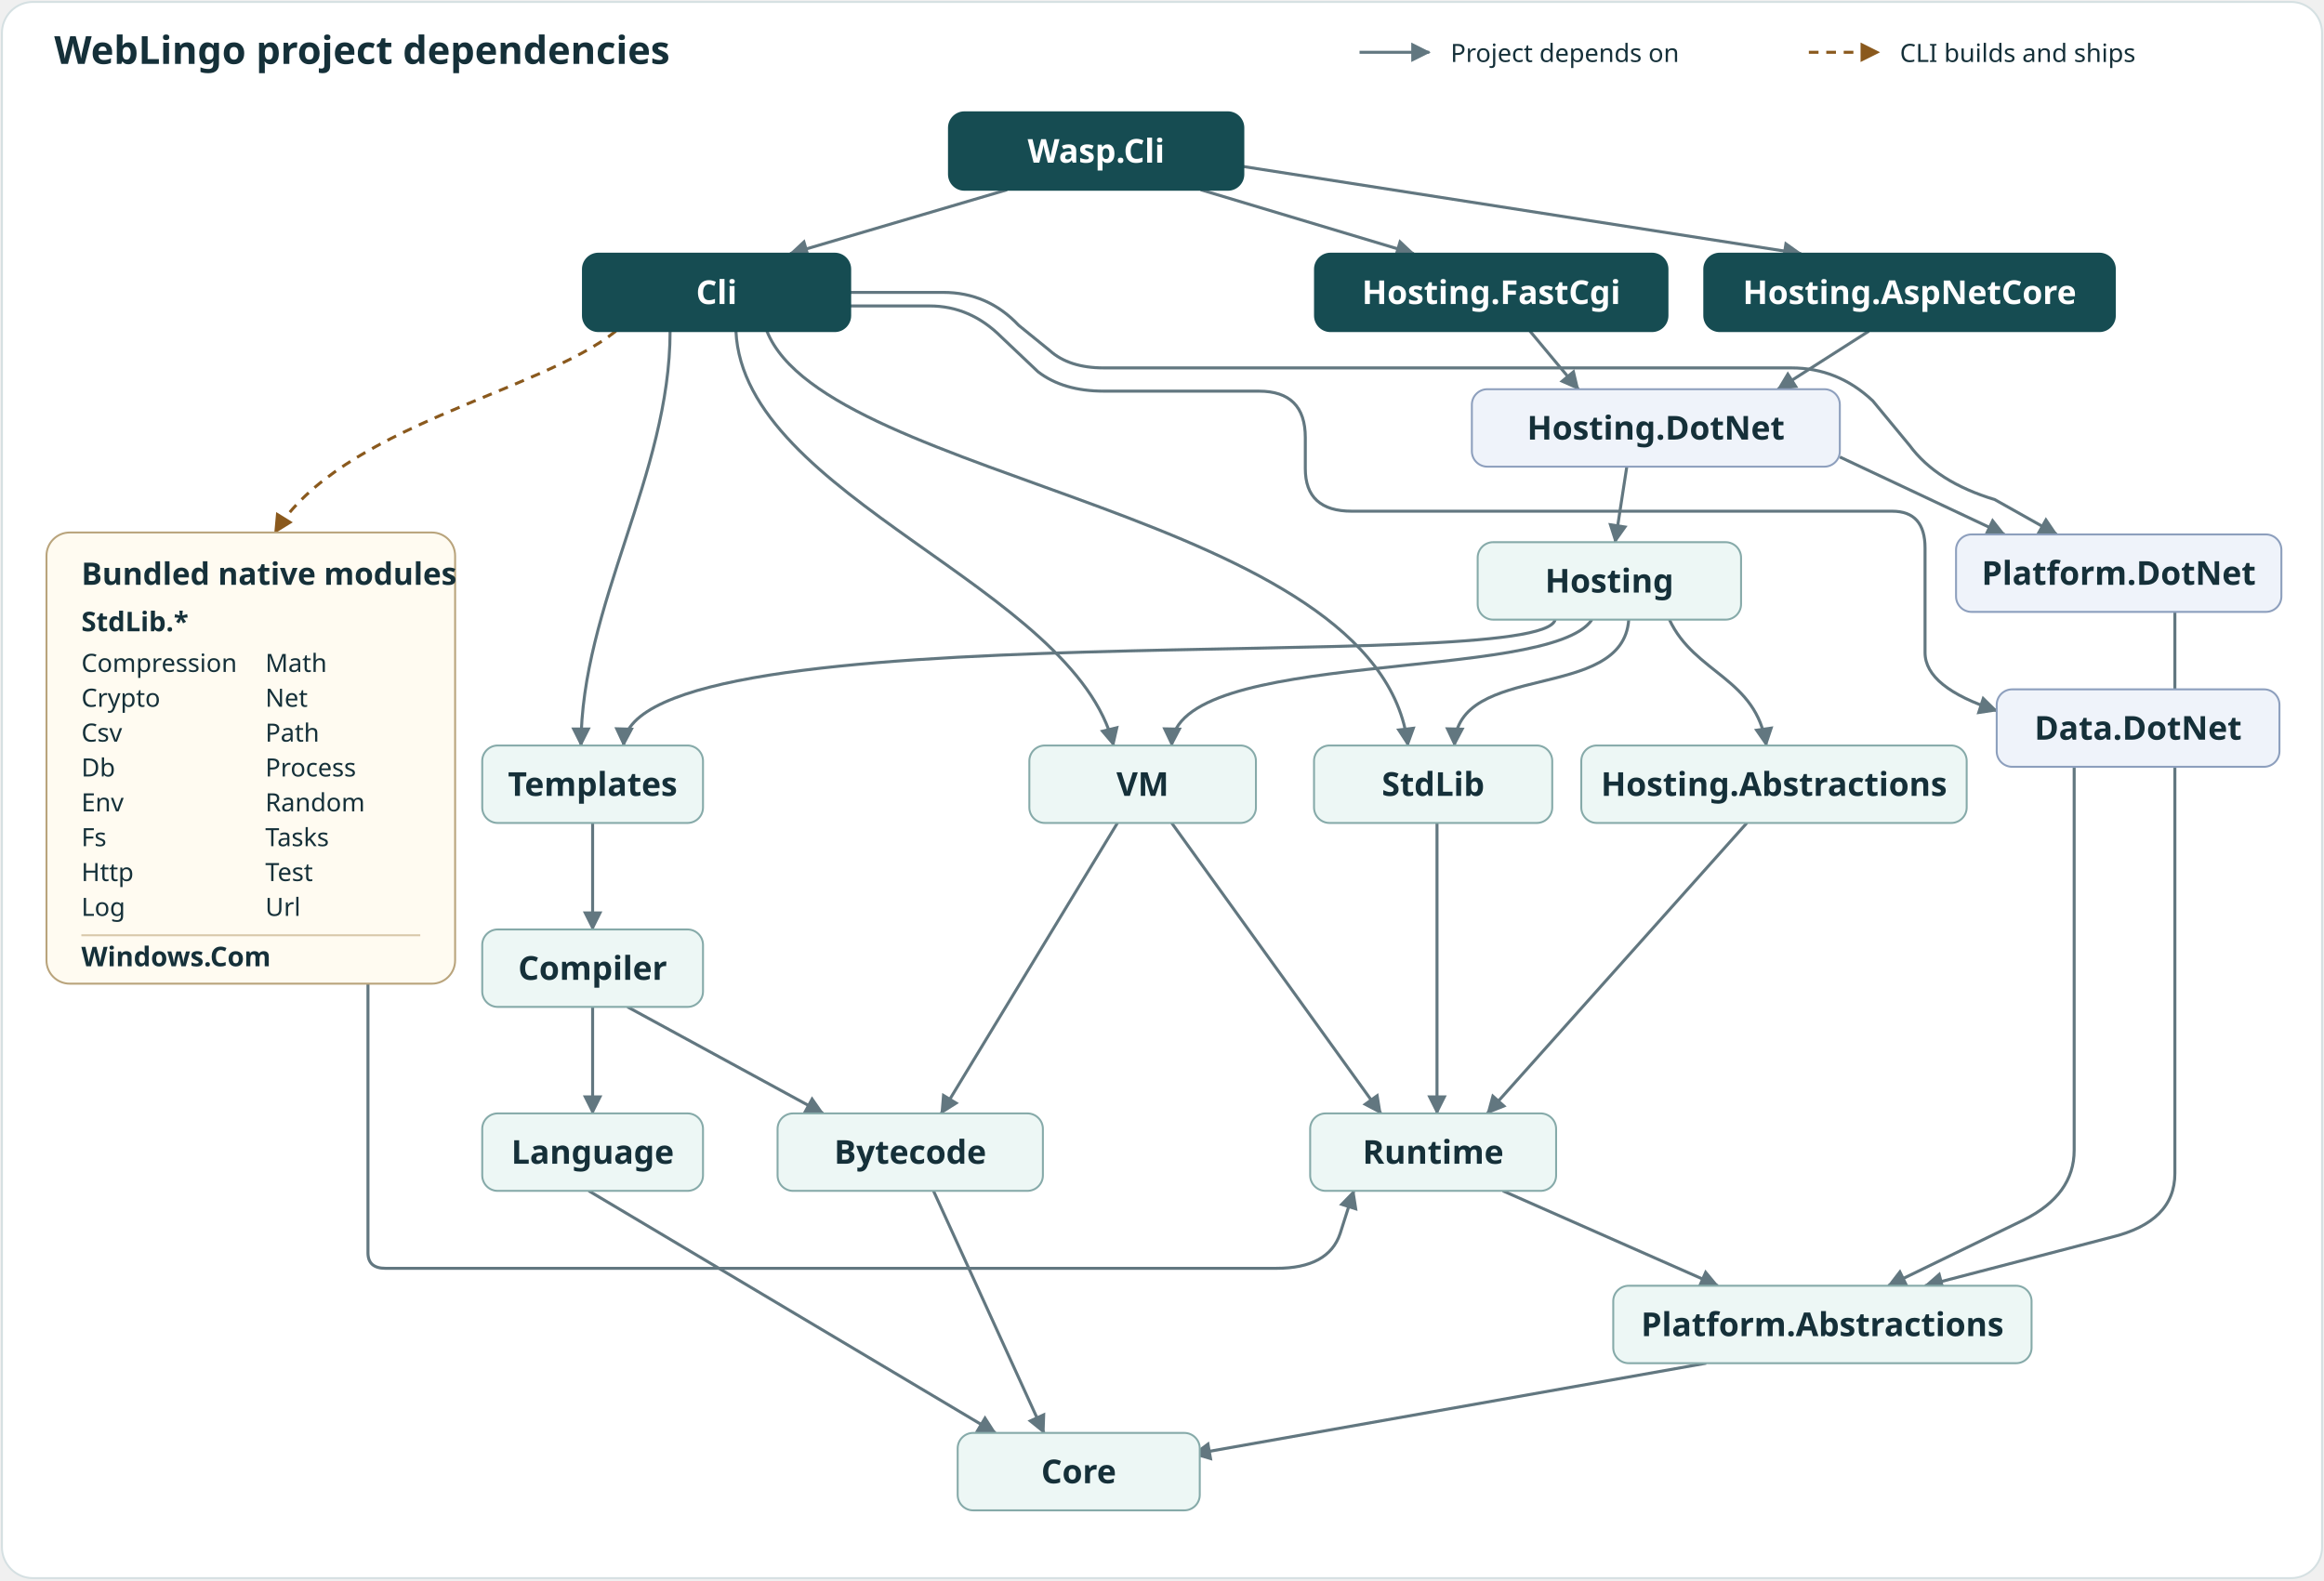
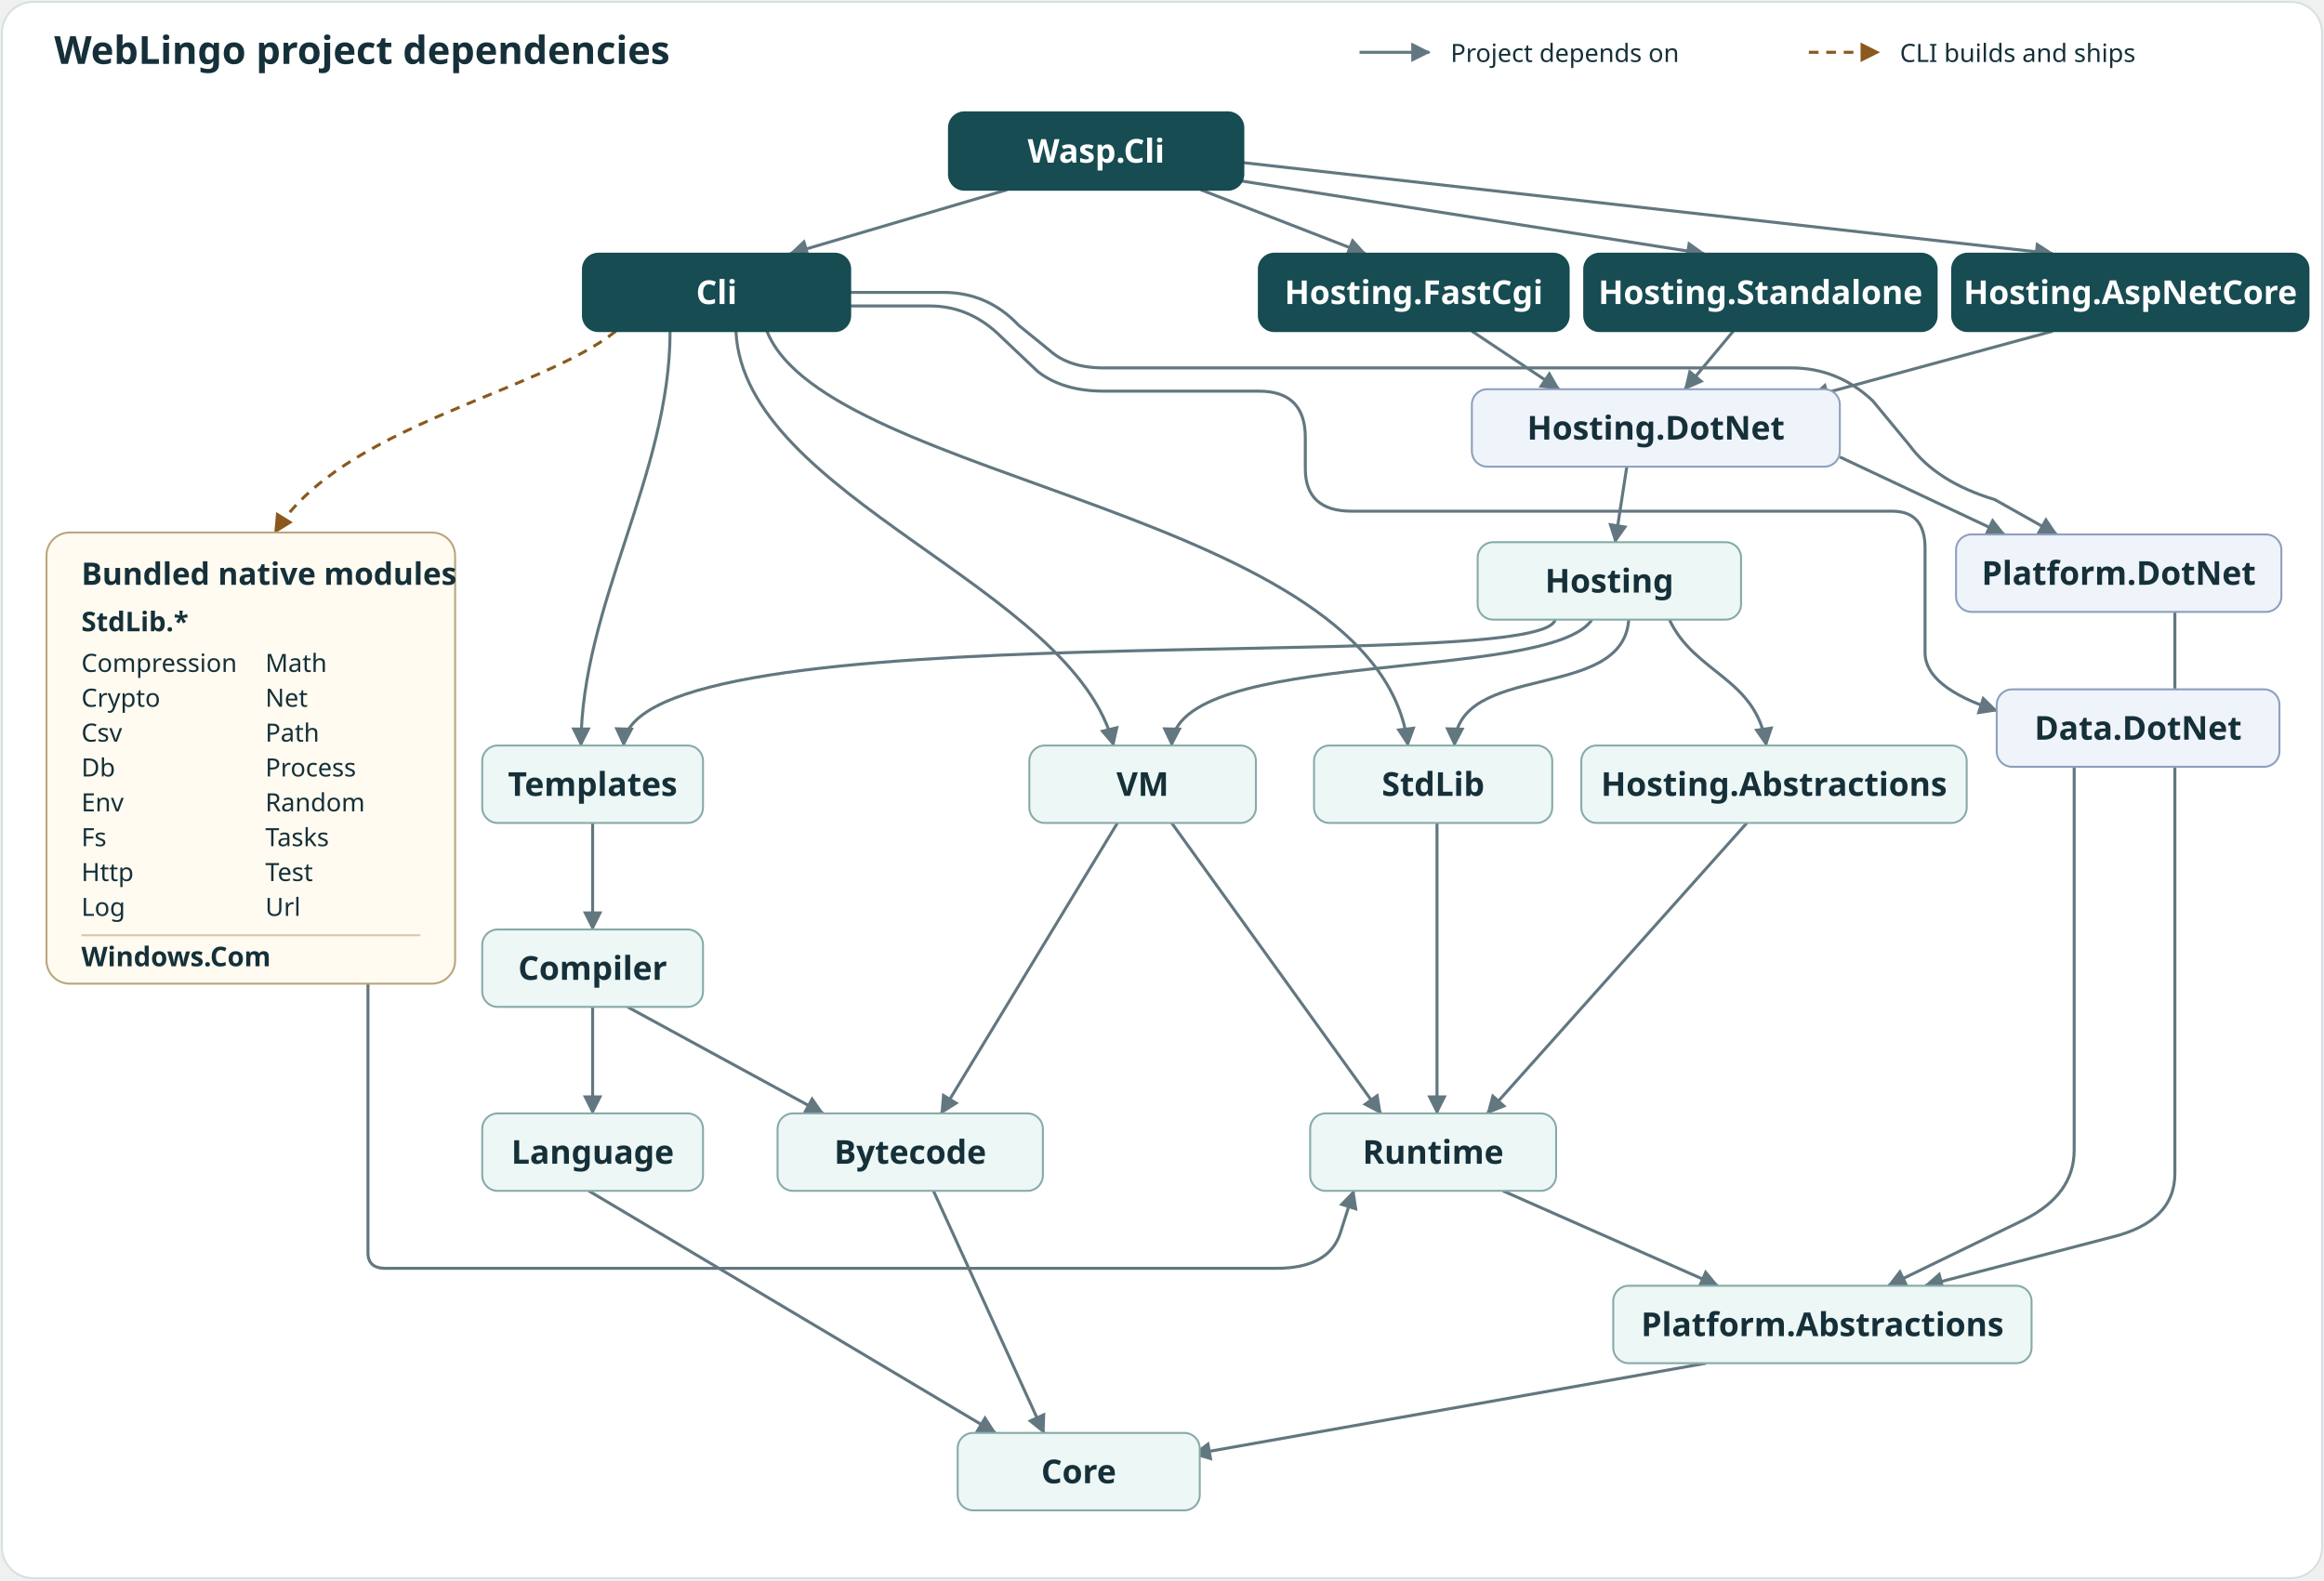
<svg xmlns="http://www.w3.org/2000/svg" viewBox="0 0 1200 816" role="img" aria-labelledby="title desc">
  <defs>
    <marker id="arrow" markerWidth="6.5" markerHeight="6.5" refX="6" refY="3.25" orient="auto">
      <path d="M0 0 6.5 3.25 0 6.5Z" fill="#627780" />
    </marker>
    <marker id="package-arrow" markerWidth="6.5" markerHeight="6.5" refX="6" refY="3.25" orient="auto">
      <path d="M0 0 6.5 3.25 0 6.5Z" fill="#8a591d" />
    </marker>
    <style>
      text { font-family: system-ui, sans-serif; fill: #153039; }
      .node text { font-size: 17px; font-weight: 650; }
      .host rect { fill: #164c52; stroke: #164c52; }
      .host text { fill: #fff; }
      .core rect { fill: #edf7f5; stroke: #86aaa9; }
      .adapter rect { fill: #eff3fa; stroke: #8d9fbd; }
      .edge { fill: none; stroke: #627780; stroke-width: 1.55; marker-end: url(#arrow); }
      .package { stroke: #8a591d; stroke-dasharray: 5 4; marker-end: url(#package-arrow); }
      .small { font-size: 13px; }
    </style>
  </defs>
  <rect x="1" y="1" width="1198" height="814" rx="16" fill="#fff" stroke="#d5e0e2" />
  <text x="28" y="33" font-size="20" font-weight="700">WebLingo project dependencies</text>
  <g class="small" aria-label="Arrow legend">
    <path class="edge" d="M702 27 H738" />
    <text x="749" y="32">Project depends on</text>
    <path class="edge package" d="M934 27 H970" />
    <text x="981" y="32">CLI builds and ships</text>
  </g>
  <g aria-hidden="true">
    <path class="edge" data-from="Wasp.Cli" data-to="Cli" d="M520 98 L408 131" />
-     <path class="edge" data-from="Wasp.Cli" data-to="Hosting.FastCgi" d="M620 98 L730 131" />
-     <path class="edge" data-from="Wasp.Cli" data-to="Hosting.AspNetCore" d="M642 86 L930 131" />
-     <path class="edge" data-from="Hosting.FastCgi" data-to="Hosting.DotNet" d="M790 171 L815 201" />
-     <path class="edge" data-from="Hosting.AspNetCore" data-to="Hosting.DotNet" d="M965 171 L918 201" />
+     <path class="edge" data-from="Wasp.Cli" data-to="Hosting.FastCgi" d="M620 98 L705 131" />
+     <path class="edge" data-from="Wasp.Cli" data-to="Hosting.Standalone" d="M638 93 L880 131" />
+     <path class="edge" data-from="Wasp.Cli" data-to="Hosting.AspNetCore" d="M642 84 L1060 131" />
+     <path class="edge" data-from="Hosting.FastCgi" data-to="Hosting.DotNet" d="M760 171 L805 201" />
+     <path class="edge" data-from="Hosting.Standalone" data-to="Hosting.DotNet" d="M895 171 L870 201" />
+     <path class="edge" data-from="Hosting.AspNetCore" data-to="Hosting.DotNet" d="M1060 171 L935 205" />
    <path class="edge" data-from="Hosting.DotNet" data-to="Hosting" d="M840 241 L834 280" />
    <path class="edge" data-from="Hosting.DotNet" data-to="Platform.DotNet" d="M950 236 L1035 276" />
    <path class="edge" data-from="Cli" data-to="Templates" d="M346 171 C346 245 300 313 300 385" />
    <path class="edge" data-from="Cli" data-to="VM" d="M380 171 C384 257 555 303 575 385" />
    <path class="edge" data-from="Cli" data-to="StdLib" d="M396 171 C427 249 713 264 727 385" />
    <path class="edge" data-from="Cli" data-to="Platform.DotNet" d="M439 151 H487 Q510 151 526 168 L542 181 Q552 190 570 190 H925 Q949 190 967 207 L986 230 Q1000 249 1030 258 L1062 276" />
    <path class="edge" data-from="Cli" data-to="Data.DotNet" d="M439 158 H480 Q501 158 517 174 L536 192 Q549 202 570 202 H650 Q674 202 674 226 V242 Q674 264 698 264 H977 Q994 264 994 283 V337 Q994 355 1031 367" />
    <path class="edge package" data-from="Cli" data-to="BundledModules" d="M318 171 C278 203 176 220 142 275" />
    <path class="edge" data-from="Hosting" data-to="Templates" d="M803 320 C796 350 324 313 322 385" />
    <path class="edge" data-from="Hosting" data-to="VM" d="M822 320 C800 353 606 334 605 385" />
    <path class="edge" data-from="Hosting" data-to="StdLib" d="M841 320 C838 363 752 341 751 385" />
    <path class="edge" data-from="Hosting" data-to="Hosting.Abstractions" d="M862 320 C875 348 907 350 912 385" />
    <path class="edge" data-from="Templates" data-to="Compiler" d="M306 425 V480" />
    <path class="edge" data-from="Compiler" data-to="Language" d="M306 520 V575" />
    <path class="edge" data-from="Compiler" data-to="Bytecode" d="M324 520 L425 575" />
    <path class="edge" data-from="VM" data-to="Bytecode" d="M577 425 L486 575" />
    <path class="edge" data-from="VM" data-to="Runtime" d="M605 425 L713 575" />
    <path class="edge" data-from="StdLib" data-to="Runtime" d="M742 425 V575" />
    <path class="edge" data-from="Hosting.Abstractions" data-to="Runtime" d="M902 425 L768 575" />
    <path class="edge" data-from="Platform.DotNet" data-to="Platform.Abstractions" d="M1123 316 V606 Q1123 631 1090 639 L994 664" />
    <path class="edge" data-from="Data.DotNet" data-to="Platform.Abstractions" d="M1071 396 V594 Q1071 617 1045 630 L975 664" />
    <path class="edge" data-from="Runtime" data-to="Platform.Abstractions" d="M776 615 L887 664" />
    <path class="edge" data-from="BundledModules" data-to="Runtime" d="M190 508 V647 Q190 655 199 655 H659 Q686 655 692 637 L699 615" />
    <path class="edge" data-from="Platform.Abstractions" data-to="Core" d="M881 704 L616 751" />
    <path class="edge" data-from="Bytecode" data-to="Core" d="M482 615 L539 740" />
    <path class="edge" data-from="Language" data-to="Core" d="M304 615 L514 740" />
  </g>
  <g role="group" aria-label="Bundled native modules">
    <rect x="24" y="275" width="211" height="233" rx="12" fill="#fffbf1" stroke="#b9a47c" />
    <text x="42" y="302" font-size="16" font-weight="700">Bundled native modules</text>
    <text x="42" y="326" font-size="14" font-weight="650">StdLib.*</text>
    <g font-size="13">
      <text x="42" y="347">Compression</text>
      <text x="42" y="365">Crypto</text>
      <text x="42" y="383">Csv</text>
      <text x="42" y="401">Db</text>
      <text x="42" y="419">Env</text>
      <text x="42" y="437">Fs</text>
      <text x="42" y="455">Http</text>
      <text x="42" y="473">Log</text>
      <text x="137" y="347">Math</text>
      <text x="137" y="365">Net</text>
      <text x="137" y="383">Path</text>
      <text x="137" y="401">Process</text>
      <text x="137" y="419">Random</text>
      <text x="137" y="437">Tasks</text>
      <text x="137" y="455">Test</text>
      <text x="137" y="473">Url</text>
    </g>
    <path d="M42 483 H217" fill="none" stroke="#d8c8aa" />
    <text x="42" y="499" font-size="14" font-weight="650">Windows.Com</text>
  </g>
  <g class="node host" role="group" aria-label="WebLingo.Wasp.Cli">
    <rect x="490" y="58" width="152" height="40" rx="8" />
    <text x="566" y="84" text-anchor="middle">Wasp.Cli</text>
  </g>
  <g class="node host" role="group" aria-label="WebLingo.Cli">
    <rect x="301" y="131" width="138" height="40" rx="8" />
    <text x="370" y="157" text-anchor="middle">Cli</text>
  </g>
  <g class="node host" role="group" aria-label="WebLingo.Hosting.FastCgi">
-     <rect x="679" y="131" width="182" height="40" rx="8" />
-     <text x="770" y="157" text-anchor="middle">Hosting.FastCgi</text>
+     <rect x="650" y="131" width="160" height="40" rx="8" />
+     <text x="730" y="157" text-anchor="middle">Hosting.FastCgi</text>
+   </g>
+   <g class="node host" role="group" aria-label="WebLingo.Hosting.Standalone">
+     <rect x="818" y="131" width="182" height="40" rx="8" />
+     <text x="909" y="157" text-anchor="middle">Hosting.Standalone</text>
  </g>
  <g class="node host" role="group" aria-label="WebLingo.Hosting.AspNetCore">
-     <rect x="880" y="131" width="212" height="40" rx="8" />
-     <text x="986" y="157" text-anchor="middle">Hosting.AspNetCore</text>
+     <rect x="1008" y="131" width="184" height="40" rx="8" />
+     <text x="1100" y="157" text-anchor="middle">Hosting.AspNetCore</text>
  </g>
  <g class="node adapter" role="group" aria-label="WebLingo.Hosting.DotNet">
    <rect x="760" y="201" width="190" height="40" rx="8" />
    <text x="855" y="227" text-anchor="middle">Hosting.DotNet</text>
  </g>
  <g class="node core" role="group" aria-label="WebLingo.Hosting">
    <rect x="763" y="280" width="136" height="40" rx="8" />
    <text x="831" y="306" text-anchor="middle">Hosting</text>
  </g>
  <g class="node adapter" role="group" aria-label="WebLingo.Platform.DotNet">
    <rect x="1010" y="276" width="168" height="40" rx="8" />
    <text x="1094" y="302" text-anchor="middle">Platform.DotNet</text>
  </g>
  <g class="node adapter" role="group" aria-label="WebLingo.Data.DotNet">
    <rect x="1031" y="356" width="146" height="40" rx="8" />
    <text x="1104" y="382" text-anchor="middle">Data.DotNet</text>
  </g>
  <g class="node core" role="group" aria-label="WebLingo.Templates">
    <rect x="249" y="385" width="114" height="40" rx="8" />
    <text x="306" y="411" text-anchor="middle">Templates</text>
  </g>
  <g class="node core" role="group" aria-label="WebLingo.VM">
    <rect x="531.5" y="385" width="117" height="40" rx="8" />
    <text x="590" y="411" text-anchor="middle">VM</text>
  </g>
  <g class="node core" role="group" aria-label="WebLingo.StdLib">
    <rect x="678.5" y="385" width="123" height="40" rx="8" />
    <text x="740" y="411" text-anchor="middle">StdLib</text>
  </g>
  <g class="node core" role="group" aria-label="WebLingo.Hosting.Abstractions">
    <rect x="816.5" y="385" width="199" height="40" rx="8" />
    <text x="916" y="411" text-anchor="middle">Hosting.Abstractions</text>
  </g>
  <g class="node core" role="group" aria-label="WebLingo.Compiler">
    <rect x="249" y="480" width="114" height="40" rx="8" />
    <text x="306" y="506" text-anchor="middle">Compiler</text>
  </g>
  <g class="node core" role="group" aria-label="WebLingo.Language">
    <rect x="249" y="575" width="114" height="40" rx="8" />
    <text x="306" y="601" text-anchor="middle">Language</text>
  </g>
  <g class="node core" role="group" aria-label="WebLingo.Bytecode">
    <rect x="401.5" y="575" width="137" height="40" rx="8" />
    <text x="470" y="601" text-anchor="middle">Bytecode</text>
  </g>
  <g class="node core" role="group" aria-label="WebLingo.Runtime">
    <rect x="676.5" y="575" width="127" height="40" rx="8" />
    <text x="740" y="601" text-anchor="middle">Runtime</text>
  </g>
  <g class="node core" role="group" aria-label="WebLingo.Platform.Abstractions">
    <rect x="833" y="664" width="216" height="40" rx="8" />
    <text x="941" y="690" text-anchor="middle">Platform.Abstractions</text>
  </g>
  <g class="node core" role="group" aria-label="WebLingo.Core">
    <rect x="494.5" y="740" width="125" height="40" rx="8" />
    <text x="557" y="766" text-anchor="middle">Core</text>
  </g>
</svg>
